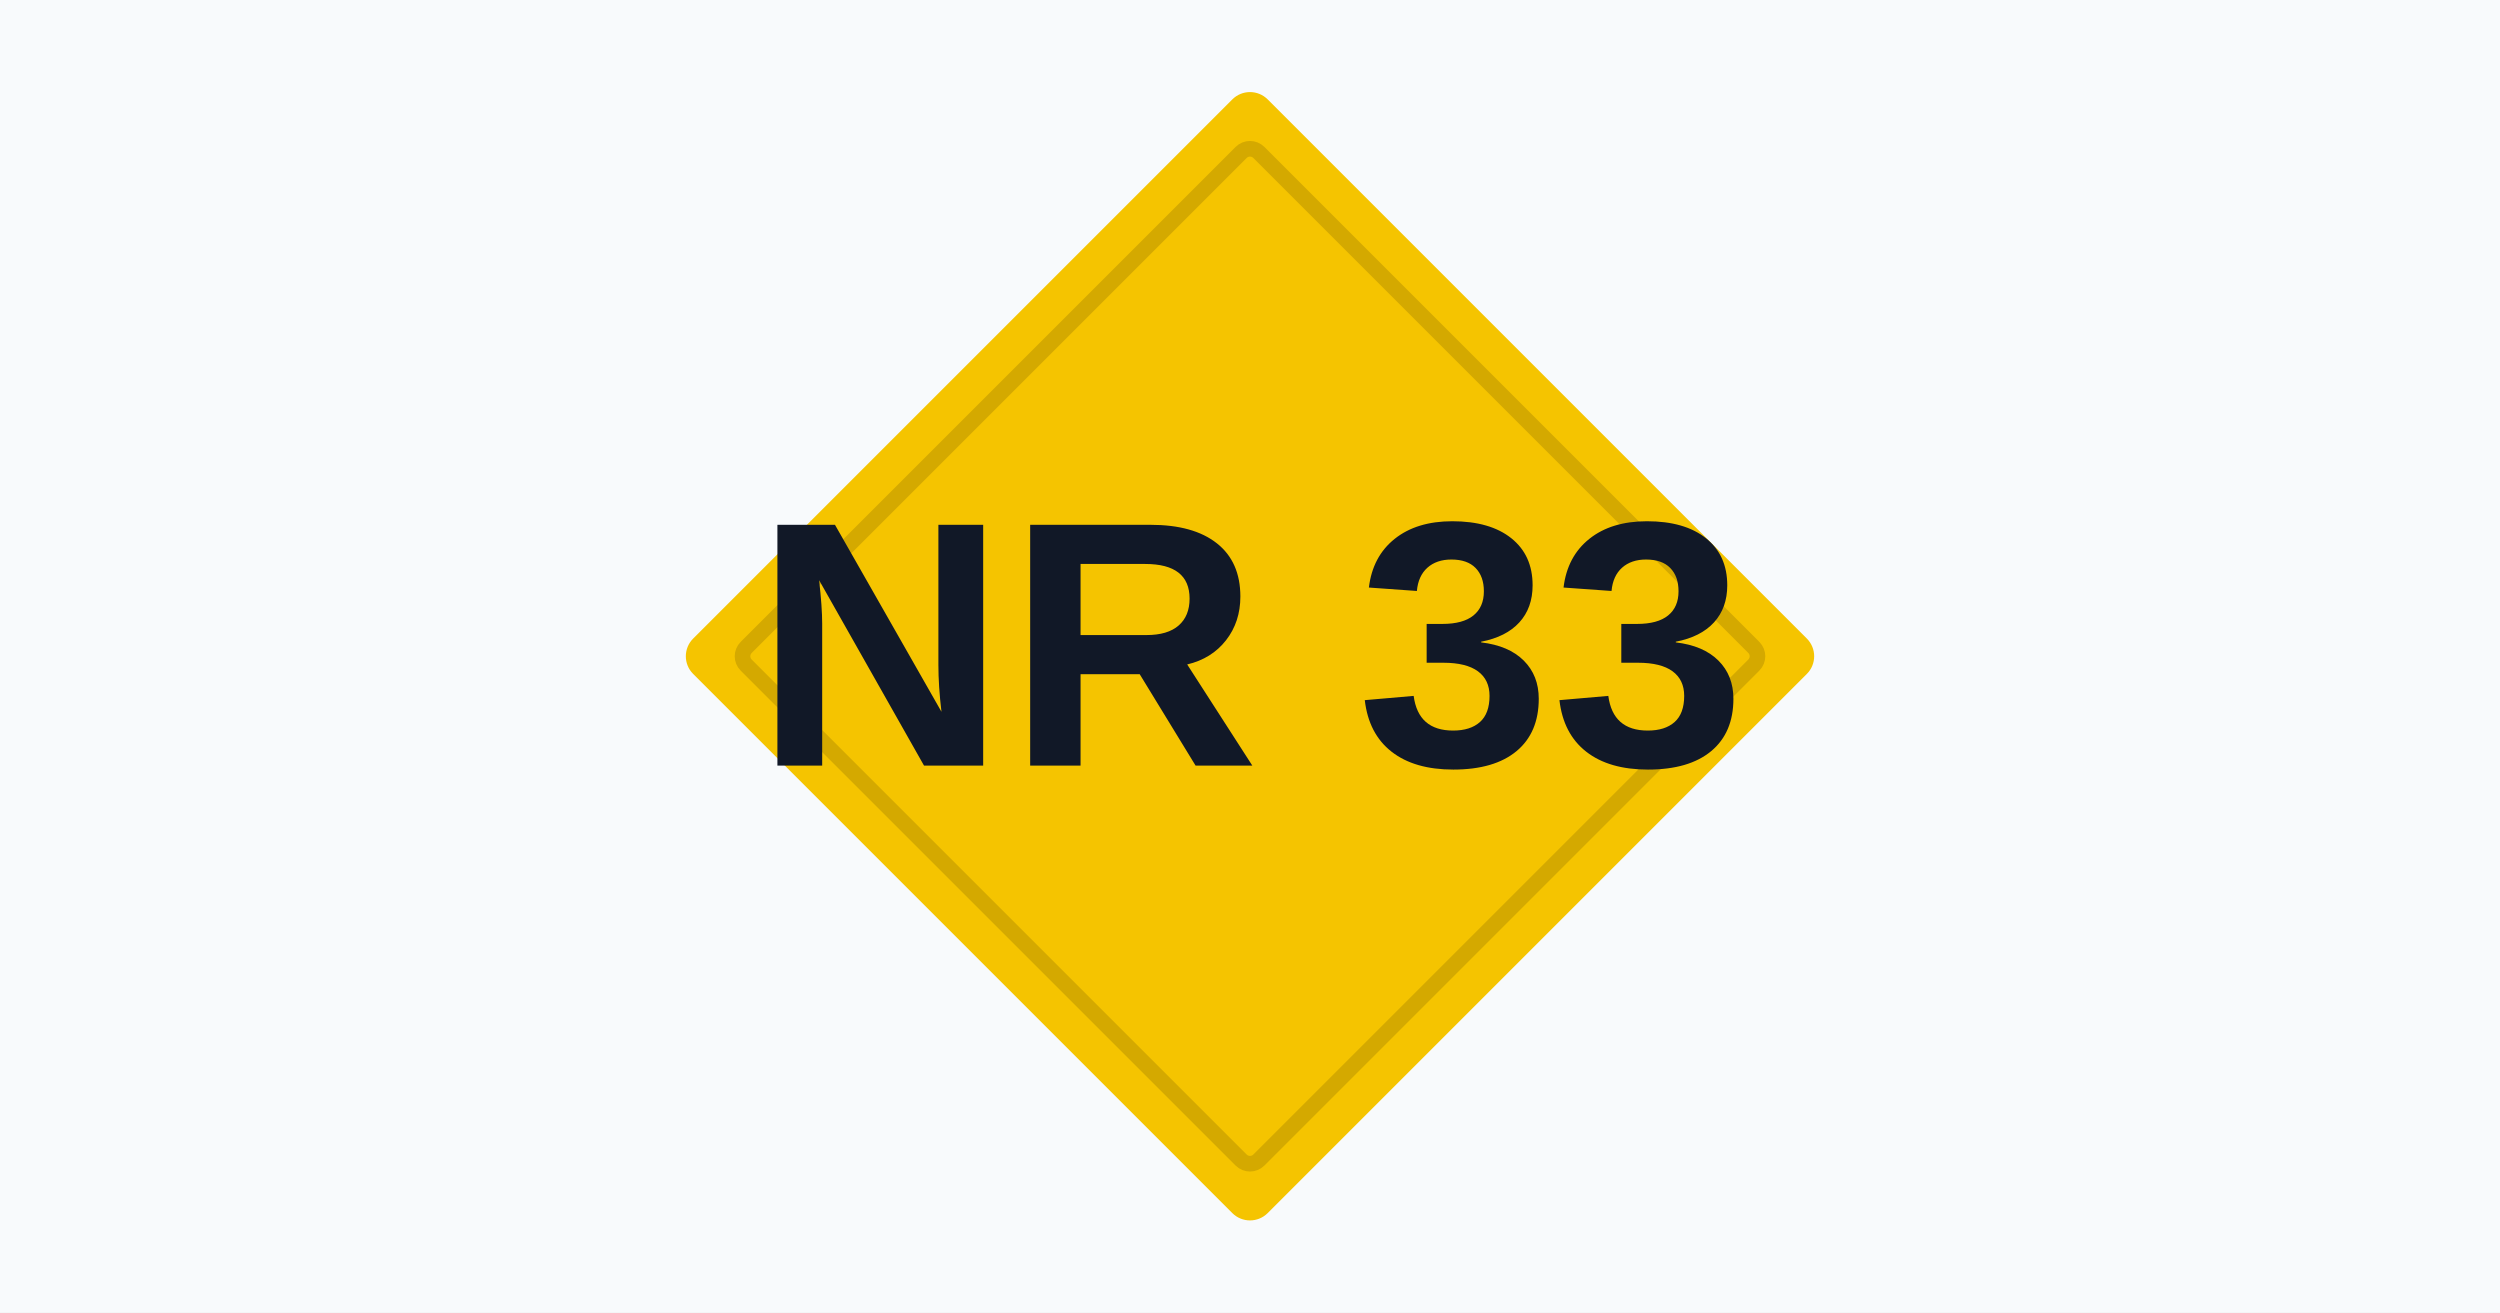
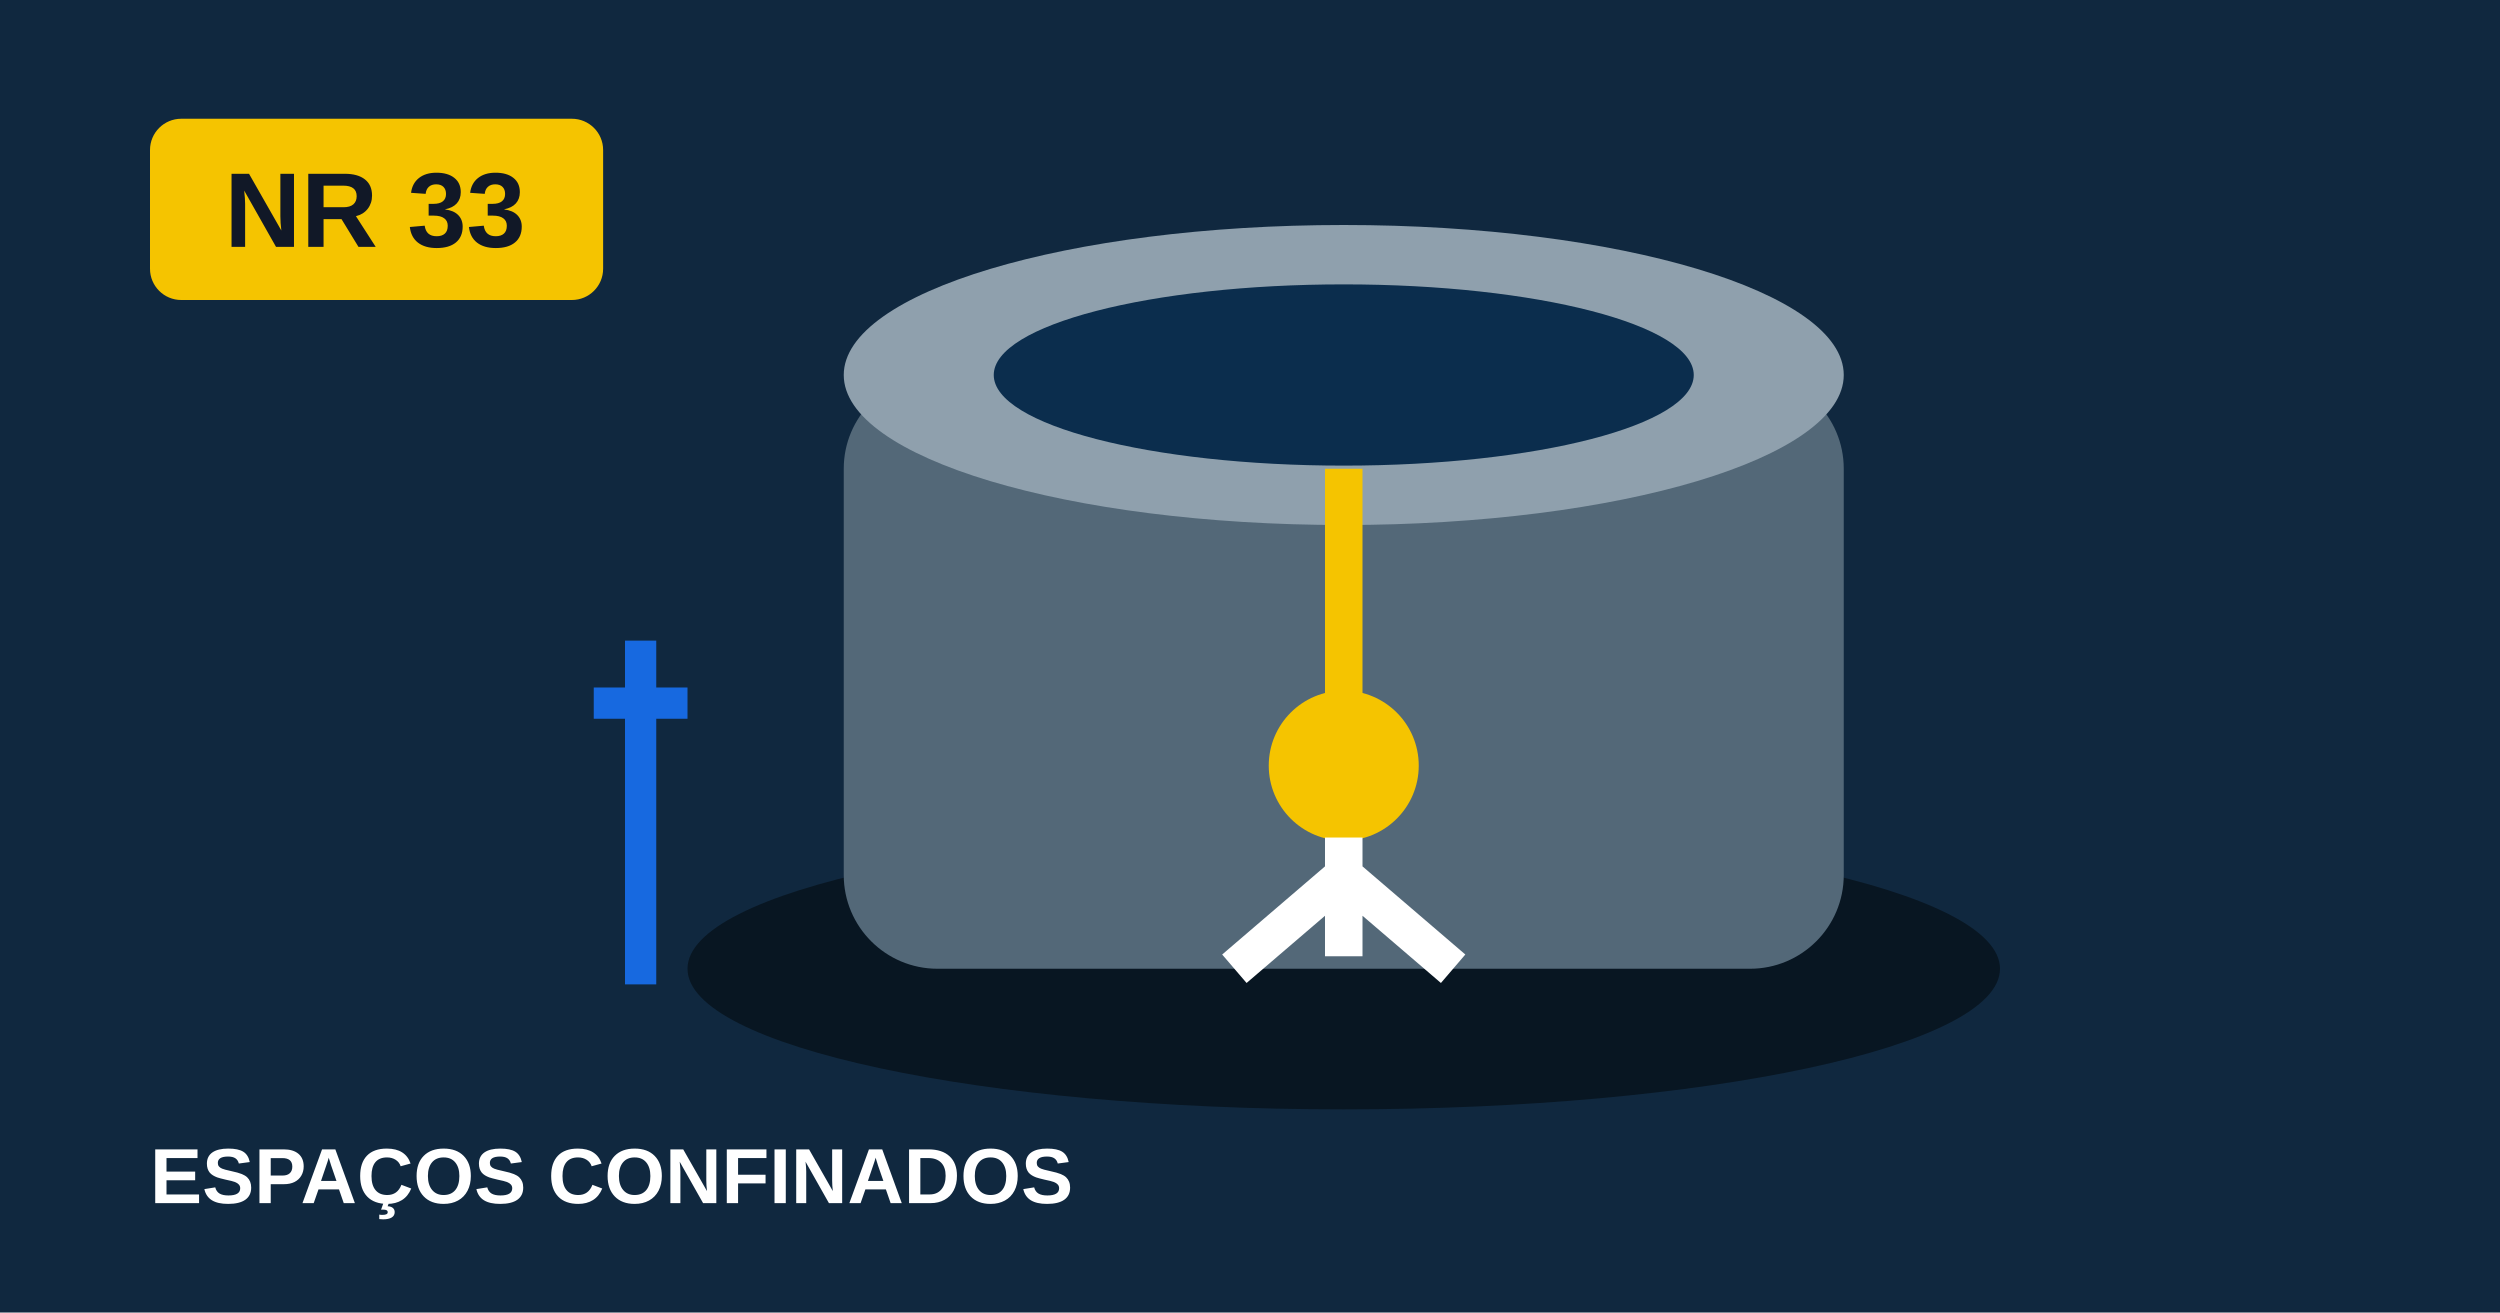
<svg xmlns="http://www.w3.org/2000/svg" viewBox="0 0 800 420">
-   <rect width="800" height="420" fill="#f8fafc" />
-   <g transform="translate(400 210) rotate(45)">
-     <rect x="-130" y="-130" width="260" height="260" rx="8" fill="#f5c400" />
-     <rect x="-116" y="-116" width="232" height="232" rx="4" fill="none" stroke="#d4a900" stroke-width="5" />
-   </g>
-   <text x="400" y="245" text-anchor="middle" font-family="Arial, Helvetica, sans-serif" font-size="112" font-weight="900" fill="#111827">NR 33</text>
+   <rect width="800" height="420" fill="#10283f" />
+   <ellipse cx="430" cy="310" rx="210" ry="45" fill="#081622" />
+   <rect x="270" y="120" width="320" height="190" rx="30" fill="#536878" />
+   <ellipse cx="430" cy="120" rx="160" ry="48" fill="#8fa0ad" />
+   <ellipse cx="430" cy="120" rx="112" ry="29" fill="#0b2d4d" />
+   <path d="M430 150v105" stroke="#f5c400" stroke-width="12" />
+   <circle cx="430" cy="245" r="24" fill="#f5c400" />
+   <path d="M430 268v38M430 280l-35 30M430 280l35 30" stroke="#fff" stroke-width="12" />
+   <path d="M205 205v110M190 225h30" stroke="#1769e0" stroke-width="10" />
+   <rect x="48" y="38" width="145" height="58" rx="10" fill="#f5c400" />
+   <text x="120" y="79" text-anchor="middle" font-family="Arial" font-size="34" font-weight="900" fill="#111827">NR 33</text>
+   <text x="48" y="385" font-family="Arial" font-size="25" font-weight="700" fill="#fff">ESPAÇOS CONFINADOS</text>
</svg>
